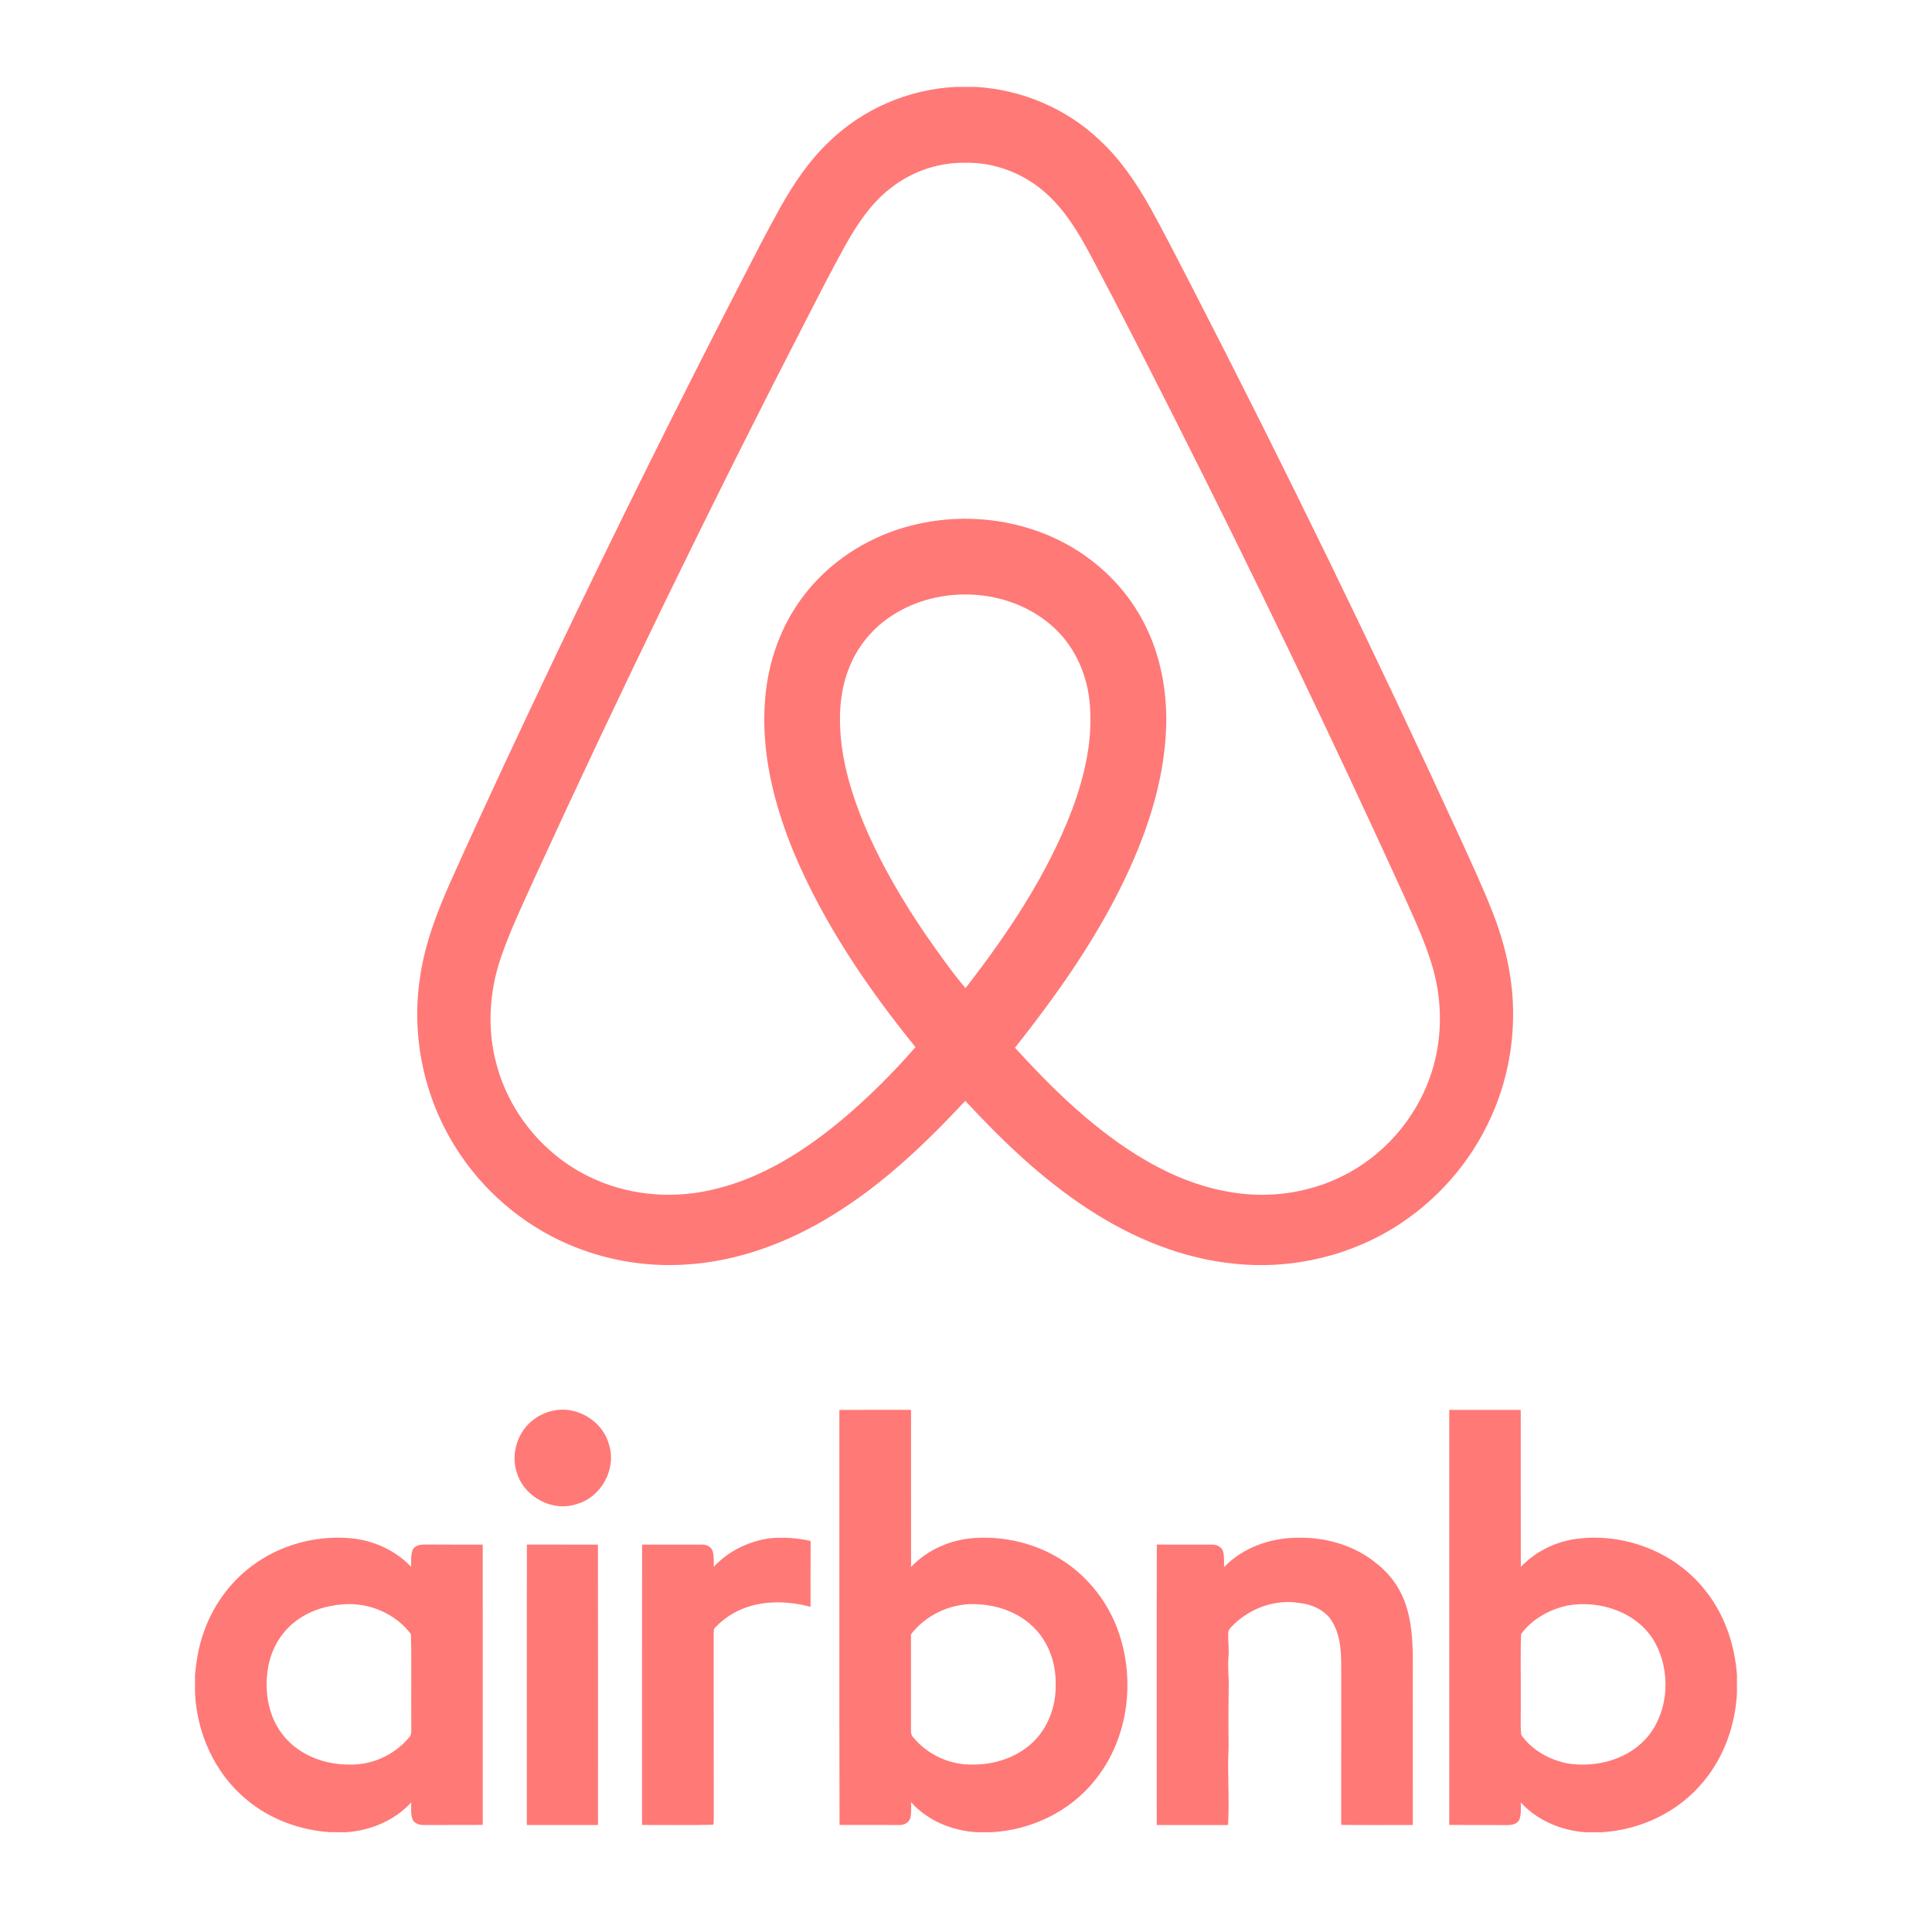
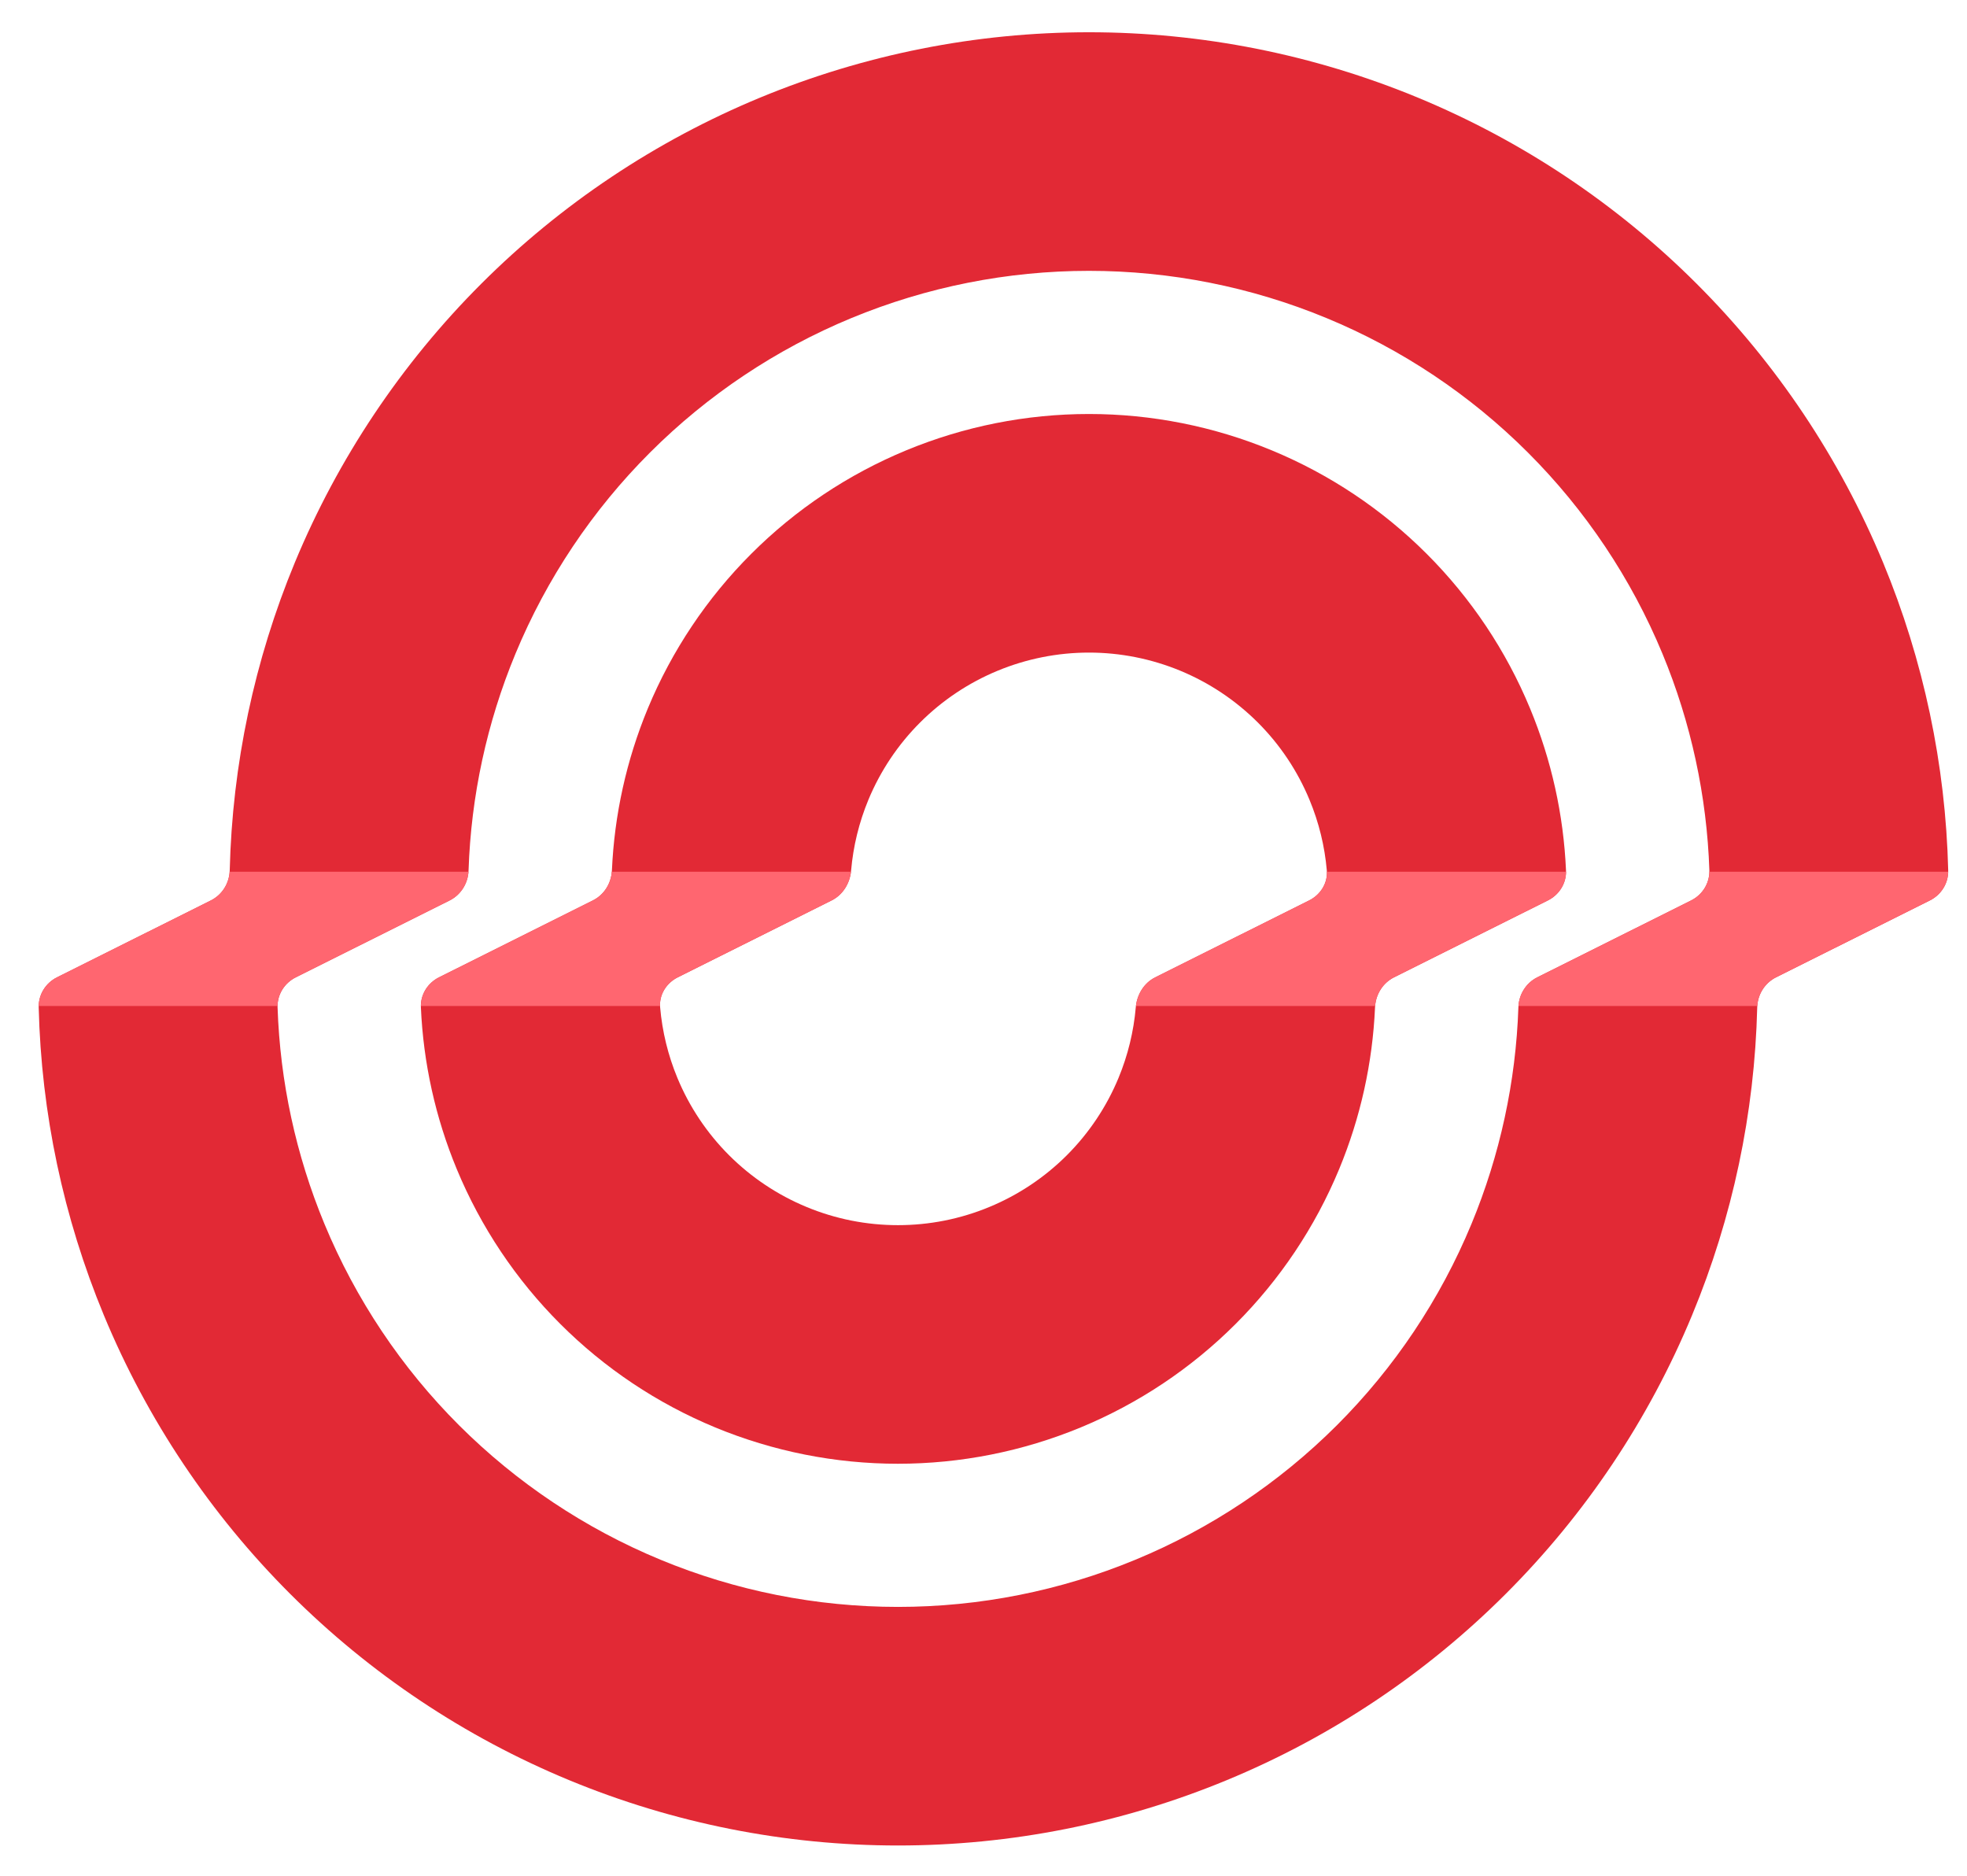
- <svg xmlns="http://www.w3.org/2000/svg" width="800px" height="800px" viewBox="0 0 200 200">
-   <g fill="#ff7977">
-     <path d="M156.633 104.602c-.039-3.504-.859-6.964-2.137-10.214-.986-2.516-2.131-4.966-3.249-7.425a1407.959 1407.959 0 0 0-28.003-57.54c-1.374-2.65-2.719-5.316-4.17-7.925-1.426-2.545-3.086-4.995-5.235-6.987-3.429-3.269-8.03-5.218-12.752-5.512h-2.174c-4.861.24-9.606 2.28-13.094 5.68-2.07 1.961-3.672 4.352-5.06 6.826-1.432 2.566-2.758 5.19-4.106 7.798a1418.216 1418.216 0 0 0-19.084 38.464c-3.676 7.73-7.321 15.473-10.827 23.279-1.454 3.252-2.769 6.615-3.264 10.165-.917 5.994.398 12.285 3.6 17.432 2.76 4.471 6.903 8.074 11.732 10.155a26.434 26.434 0 0 0 11.983 2.121c5.483-.291 10.77-2.261 15.409-5.136 5.175-3.176 9.601-7.4 13.722-11.822 3.832 4.13 7.933 8.071 12.667 11.16 4.572 3.008 9.785 5.186 15.268 5.704 5.955.622 12.125-.854 17.123-4.169a26.096 26.096 0 0 0 9.814-12.059 25.814 25.814 0 0 0 1.837-9.995zm-56.684-2.312c-1.495-1.76-2.812-3.664-4.135-5.554-2.226-3.265-4.25-6.678-5.878-10.284-1.334-2.992-2.405-6.133-2.823-9.395-.305-2.588-.232-5.288.718-7.745.85-2.304 2.484-4.3 4.554-5.619 4.932-3.183 11.962-2.839 16.431 1.022 2.262 1.927 3.613 4.776 3.953 7.704.445 3.892-.44 7.801-1.799 11.431-2.566 6.736-6.628 12.774-11.021 18.44zm48.393 8.255c-1.318 4.549-4.486 8.523-8.631 10.816-3.674 2.055-8.059 2.759-12.201 2.067-5.275-.821-10.008-3.62-14.109-6.924-3.014-2.422-5.728-5.19-8.328-8.043 4.105-5.192 7.972-10.624 10.926-16.562 2.578-5.2 4.537-10.834 4.723-16.681.105-3.71-.593-7.488-2.326-10.791-2.269-4.413-6.334-7.803-10.994-9.443-4.353-1.555-9.192-1.694-13.633-.428-4.188 1.185-8.013 3.702-10.634 7.191-2.307 3.042-3.622 6.782-3.927 10.575-.469 5.463.9 10.913 2.971 15.935 3.079 7.338 7.598 13.98 12.589 20.141a68.79 68.79 0 0 1-7.306 7.26c-4.052 3.429-8.688 6.414-13.94 7.55-4.246.953-8.827.479-12.721-1.491-4.561-2.273-8.063-6.554-9.384-11.475-1.01-3.615-.786-7.518.415-11.059.999-2.93 2.354-5.722 3.622-8.541a1408.352 1408.352 0 0 1 27.689-56.927c1.44-2.793 2.858-5.599 4.382-8.346 1.244-2.213 2.691-4.386 4.736-5.94a12.244 12.244 0 0 1 7.749-2.583c2.88-.034 5.743 1.027 7.946 2.878 2.176 1.807 3.646 4.279 4.966 6.743 2.984 5.605 5.85 11.275 8.717 16.939a1379.995 1379.995 0 0 1 23.582 49.054c1.139 2.564 2.358 5.108 3.125 7.814.937 3.337.968 6.941-.004 10.271zM57.249 146.038c2.464-.558 5.156 1.067 5.796 3.513.795 2.503-.785 5.413-3.301 6.137-2.458.864-5.377-.638-6.191-3.092-.772-2.068.054-4.564 1.888-5.787a5.09 5.09 0 0 1 1.808-.771zM73.891 162.195c1.484-1.613 3.575-2.624 5.729-2.946a13.452 13.452 0 0 1 4.295.272c-.018 2.271-.004 4.539-.008 6.811-2.209-.571-4.601-.689-6.769.109a8.062 8.062 0 0 0-3.1 2.037c-.186.159-.141.416-.158.637.013 6.345-.01 12.691.009 19.035-.022.244.037.519-.071.748-2.45.057-4.903.011-7.354.02.001-9.673-.008-19.348.006-29.021 2.064.009 4.129-.008 6.194.004.454-.026.938.207 1.104.65.163.53.111 1.095.123 1.644zM126.719 162.221c1.961-2.029 4.803-3.027 7.592-3.033 2.947-.074 5.967.797 8.244 2.709a8.97 8.97 0 0 1 3.115 4.687c.648 2.261.59 4.636.582 6.965.002 5.124 0 10.249.002 15.374-2.471-.004-4.941.016-7.412-.011.002-5.121 0-10.242.002-15.365 0-1.903.09-3.956-.922-5.651-.705-1.216-2.1-1.822-3.445-1.963-2.562-.41-5.238.609-7.004 2.477-.188.188-.349.426-.328.71-.024.792.096 1.587.028 2.38-.097 1.077.054 2.154.019 3.234a214.498 214.498 0 0 0-.008 6.109c-.14 2.693.104 5.395-.057 8.085-2.461-.008-4.92-.002-7.381-.003-.001-9.678-.018-19.354.009-29.031 1.903.015 3.81 0 5.712.006.492-.031 1.03.244 1.157.744.116.514.081 1.049.095 1.577zM54.539 188.924c-.001-9.677-.015-19.353.005-29.029 2.452.006 4.903.004 7.354.002.019 9.676.005 19.352.007 29.026-2.455 0-4.91-.002-7.366.001zM49.972 159.898c-1.943-.004-3.886.006-5.831-.011-.514-.003-1.17.022-1.421.562-.225.555-.139 1.171-.159 1.755-1.617-1.721-3.896-2.743-6.234-2.965-3.61-.324-7.351.677-10.25 2.869-2.388 1.764-4.153 4.315-5.077 7.125-.445 1.317-.668 2.699-.81 4.08v1.987c.207 4.159 2.057 8.273 5.284 10.954 2.434 2.062 5.562 3.214 8.731 3.415h1.652c2.512-.169 4.992-1.208 6.706-3.08.016.587-.067 1.209.153 1.771.229.455.769.58 1.238.562 2.005-.005 4.013.002 6.02-.009 0-9.669.006-19.342-.002-29.015zm-7.638 19.983c-1.5 1.796-3.843 2.858-6.183 2.784-2.508.019-5.111-.942-6.736-2.909-1.585-1.878-2.064-4.49-1.704-6.877.269-1.932 1.254-3.785 2.81-4.984 1.411-1.114 3.19-1.688 4.971-1.812 2.653-.232 5.45.938 7.046 3.08.09 3.154.002 6.316.042 9.475-.026.416.089.917-.246 1.243zM115.51 168.201c-1.142-2.793-3.168-5.221-5.736-6.805-2.645-1.646-5.817-2.39-8.918-2.179-2.449.161-4.842 1.206-6.542 2.992-.01-5.421 0-10.839-.005-16.26-2.472.001-4.946-.011-7.418.007.013 14.318-.021 28.643.018 42.96 2.047.005 4.096.01 6.144.005.509.04 1.058-.24 1.198-.755.101-.524.064-1.065.067-1.596 1.718 1.911 4.242 2.948 6.78 3.101h1.514c4.109-.206 8.138-2.132 10.717-5.361 3.612-4.429 4.317-10.867 2.181-16.109zm-8.645 12.214c-1.656 1.537-3.948 2.274-6.186 2.252-2.335.054-4.668-1.019-6.147-2.826-.183-.188-.243-.442-.228-.692.002-3.322.005-6.643 0-9.963 1.42-1.852 3.693-3.006 6.018-3.125 2.357-.069 4.83.623 6.56 2.285 1.648 1.529 2.452 3.822 2.4 6.043.048 2.218-.778 4.496-2.417 6.026zM176.503 164.609c-3.144-4.004-8.519-6.024-13.53-5.275-2.093.33-4.076 1.334-5.539 2.874-.016-5.418 0-10.836-.008-16.256-2.468-.003-4.934-.005-7.4.002-.002 14.319 0 28.642 0 42.963 1.945.015 3.895-.003 5.84.015.511.008 1.15-.033 1.412-.555.227-.564.142-1.193.158-1.786 1.705 1.868 4.174 2.9 6.672 3.082h1.666c4.064-.221 8.037-2.118 10.611-5.298 2.102-2.536 3.236-5.784 3.424-9.055v-1.941c-.233-3.158-1.299-6.294-3.306-8.77zm-5.776 14.972c-1.957 2.519-5.41 3.456-8.473 2.967-1.865-.372-3.674-1.379-4.777-2.951-.123-1.219-.012-2.452-.049-3.677.026-2.253-.056-4.513.037-6.762 1.122-1.547 2.918-2.539 4.766-2.949 3.42-.632 7.396.723 9.125 3.881 1.574 2.923 1.417 6.829-.629 9.491z" />
+ <svg xmlns="http://www.w3.org/2000/svg" width="43" height="41" viewBox="0 0 43 41" fill="none" id="Logo">
+   <g id="logomark">
+     <path fill-rule="evenodd" clip-rule="evenodd" d="M23.805 9.049C22.435 9.049 21.077 9.319 19.811 9.843C18.544 10.367 17.393 11.135 16.424 12.104C15.455 13.072 14.686 14.222 14.161 15.487C13.695 16.613 13.43 17.81 13.377 19.025C13.365 19.303 13.21 19.557 12.961 19.681L9.597 21.362C9.349 21.486 9.189 21.741 9.201 22.019C9.254 23.233 9.519 24.43 9.986 25.556C10.511 26.821 11.28 27.971 12.249 28.939C13.218 29.908 14.369 30.676 15.635 31.2C16.902 31.724 18.259 31.994 19.63 31.994C21.001 31.994 22.358 31.724 23.625 31.2C24.891 30.676 26.042 29.908 27.011 28.939C27.98 27.971 28.749 26.821 29.274 25.556C29.741 24.43 30.006 23.233 30.059 22.019C30.071 21.741 30.226 21.486 30.474 21.362L33.838 19.681C34.087 19.557 34.246 19.303 34.234 19.025C34.181 17.81 33.916 16.613 33.449 15.487C32.925 14.222 32.156 13.072 31.187 12.104C30.217 11.135 29.067 10.367 27.8 9.843C26.534 9.319 25.176 9.049 23.805 9.049ZM28.627 17.483C28.832 17.976 28.959 18.496 29.005 19.025C29.029 19.302 28.868 19.557 28.619 19.681L25.255 21.362C25.006 21.486 24.854 21.741 24.829 22.018C24.783 22.547 24.656 23.068 24.452 23.56C24.19 24.193 23.805 24.768 23.321 25.252C22.836 25.736 22.261 26.12 21.627 26.382C20.994 26.645 20.315 26.779 19.63 26.779C18.945 26.779 18.266 26.645 17.633 26.382C16.999 26.12 16.424 25.736 15.939 25.252C15.455 24.768 15.07 24.193 14.808 23.56C14.604 23.068 14.477 22.547 14.431 22.018C14.406 21.741 14.568 21.486 14.816 21.362L18.18 19.681C18.429 19.557 18.582 19.302 18.606 19.025C18.652 18.496 18.779 17.976 18.983 17.483C19.246 16.85 19.63 16.275 20.115 15.791C20.599 15.307 21.175 14.923 21.808 14.661C22.441 14.399 23.12 14.264 23.805 14.264C24.491 14.264 25.169 14.399 25.803 14.661C26.436 14.923 27.011 15.307 27.496 15.791C27.981 16.275 28.365 16.85 28.627 17.483Z" fill="#E22935" />
+     <path fill-rule="evenodd" clip-rule="evenodd" d="M23.805 0.705C21.338 0.705 18.895 1.191 16.615 2.134C14.335 3.078 12.264 4.46 10.519 6.204C8.775 7.947 7.391 10.017 6.446 12.294C5.56 14.432 5.078 16.714 5.022 19.024C5.015 19.303 4.859 19.557 4.61 19.681L1.246 21.362C0.998 21.486 0.839 21.74 0.846 22.019C0.902 24.329 1.385 26.611 2.271 28.749C3.215 31.027 4.599 33.096 6.344 34.839C8.089 36.583 10.16 37.966 12.44 38.909C14.719 39.852 17.163 40.338 19.63 40.338C22.098 40.338 24.541 39.852 26.82 38.909C29.1 37.966 31.171 36.583 32.916 34.839C34.661 33.096 36.045 31.027 36.989 28.749C37.876 26.611 38.358 24.329 38.414 22.019C38.421 21.74 38.577 21.486 38.825 21.362L42.189 19.681C42.438 19.557 42.596 19.303 42.589 19.024C42.533 16.714 42.051 14.432 41.165 12.294C40.22 10.017 38.836 7.947 37.092 6.204C35.347 4.46 33.276 3.078 30.996 2.134C28.716 1.191 26.273 0.705 23.805 0.705ZM33.193 22.019C33.202 21.741 33.357 21.486 33.606 21.362L36.97 19.681C37.218 19.557 37.377 19.303 37.368 19.024C37.313 17.399 36.967 15.795 36.343 14.29C35.661 12.645 34.661 11.15 33.401 9.891C32.141 8.632 30.645 7.633 28.998 6.952C27.352 6.271 25.587 5.92 23.805 5.92C22.023 5.92 20.259 6.271 18.612 6.952C16.966 7.633 15.47 8.632 14.21 9.891C12.95 11.15 11.95 12.645 11.268 14.29C10.644 15.795 10.297 17.399 10.243 19.024C10.234 19.303 10.078 19.557 9.83 19.681L6.466 21.362C6.217 21.486 6.058 21.741 6.068 22.019C6.122 23.644 6.469 25.248 7.093 26.753C7.775 28.398 8.774 29.893 10.034 31.152C11.295 32.411 12.791 33.41 14.437 34.091C16.083 34.773 17.848 35.123 19.63 35.123C21.412 35.123 23.177 34.773 24.823 34.091C26.47 33.41 27.965 32.411 29.226 31.152C30.486 29.893 31.485 28.398 32.167 26.753C32.791 25.248 33.138 23.644 33.193 22.019Z" fill="#E22935" />
+     <g id="highlight">
+       <path d="M42.589 19.054H37.368C37.366 19.32 37.21 19.561 36.97 19.681L33.606 21.362C33.366 21.482 33.213 21.723 33.194 21.989H38.415C38.432 21.723 38.585 21.482 38.825 21.362L42.189 19.681C42.429 19.561 42.585 19.32 42.589 19.054Z" fill="#FF6670" />
+       <path d="M0.846 21.989H6.067C6.069 21.723 6.226 21.482 6.466 21.362L9.83 19.681C10.07 19.561 10.223 19.32 10.242 19.054H5.02C5.004 19.32 4.85 19.561 4.61 19.681L1.246 21.362C1.006 21.482 0.851 21.723 0.846 21.989Z" fill="#FF6670" />
+       <path d="M13.375 19.054C13.354 19.32 13.201 19.561 12.961 19.681L9.597 21.362C9.357 21.482 9.201 21.723 9.201 21.989H14.429C14.418 21.723 14.576 21.482 14.816 21.362L18.181 19.681C18.421 19.561 18.571 19.32 18.603 19.054H13.375Z" fill="#FF6670" />
+       <path d="M29.007 19.054C29.018 19.32 28.859 19.561 28.619 19.681L25.255 21.362C25.015 21.482 24.864 21.723 24.832 21.989H30.061C30.082 21.723 30.234 21.482 30.474 21.362L33.838 19.681C34.078 19.561 34.235 19.32 34.235 19.054H29.007Z" fill="#FF6670" />
+     </g>
  </g>
</svg>
